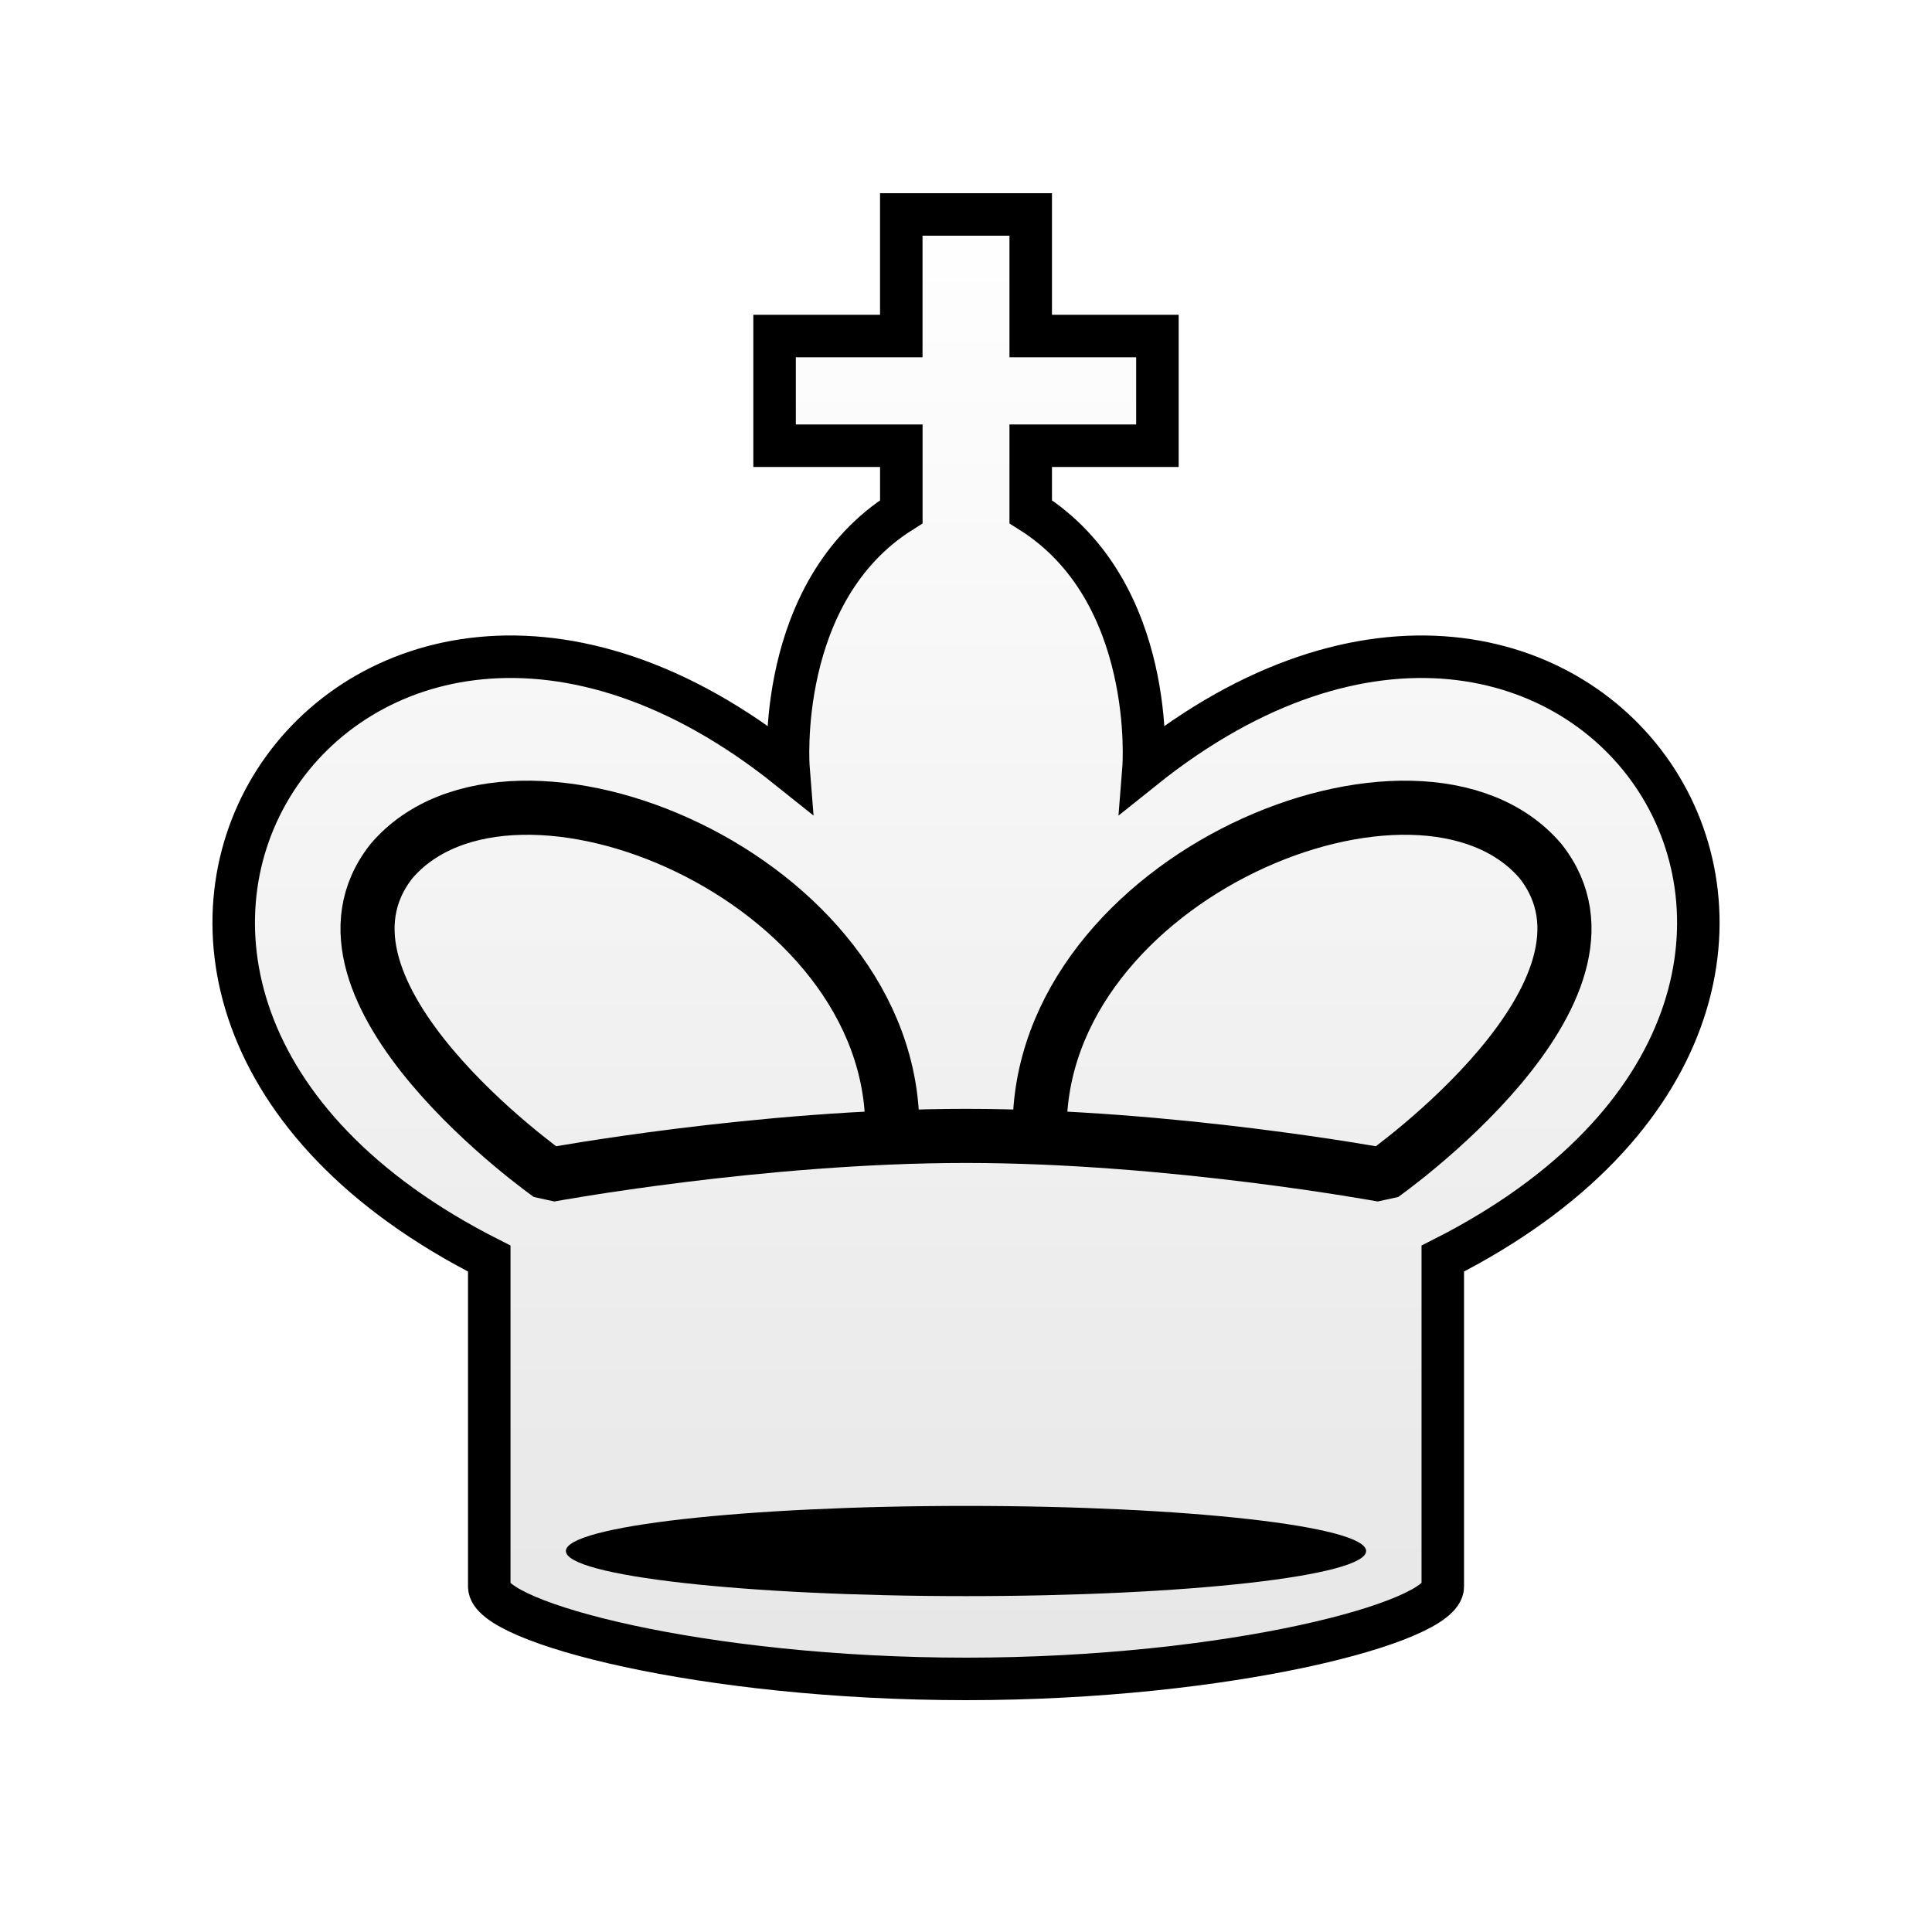
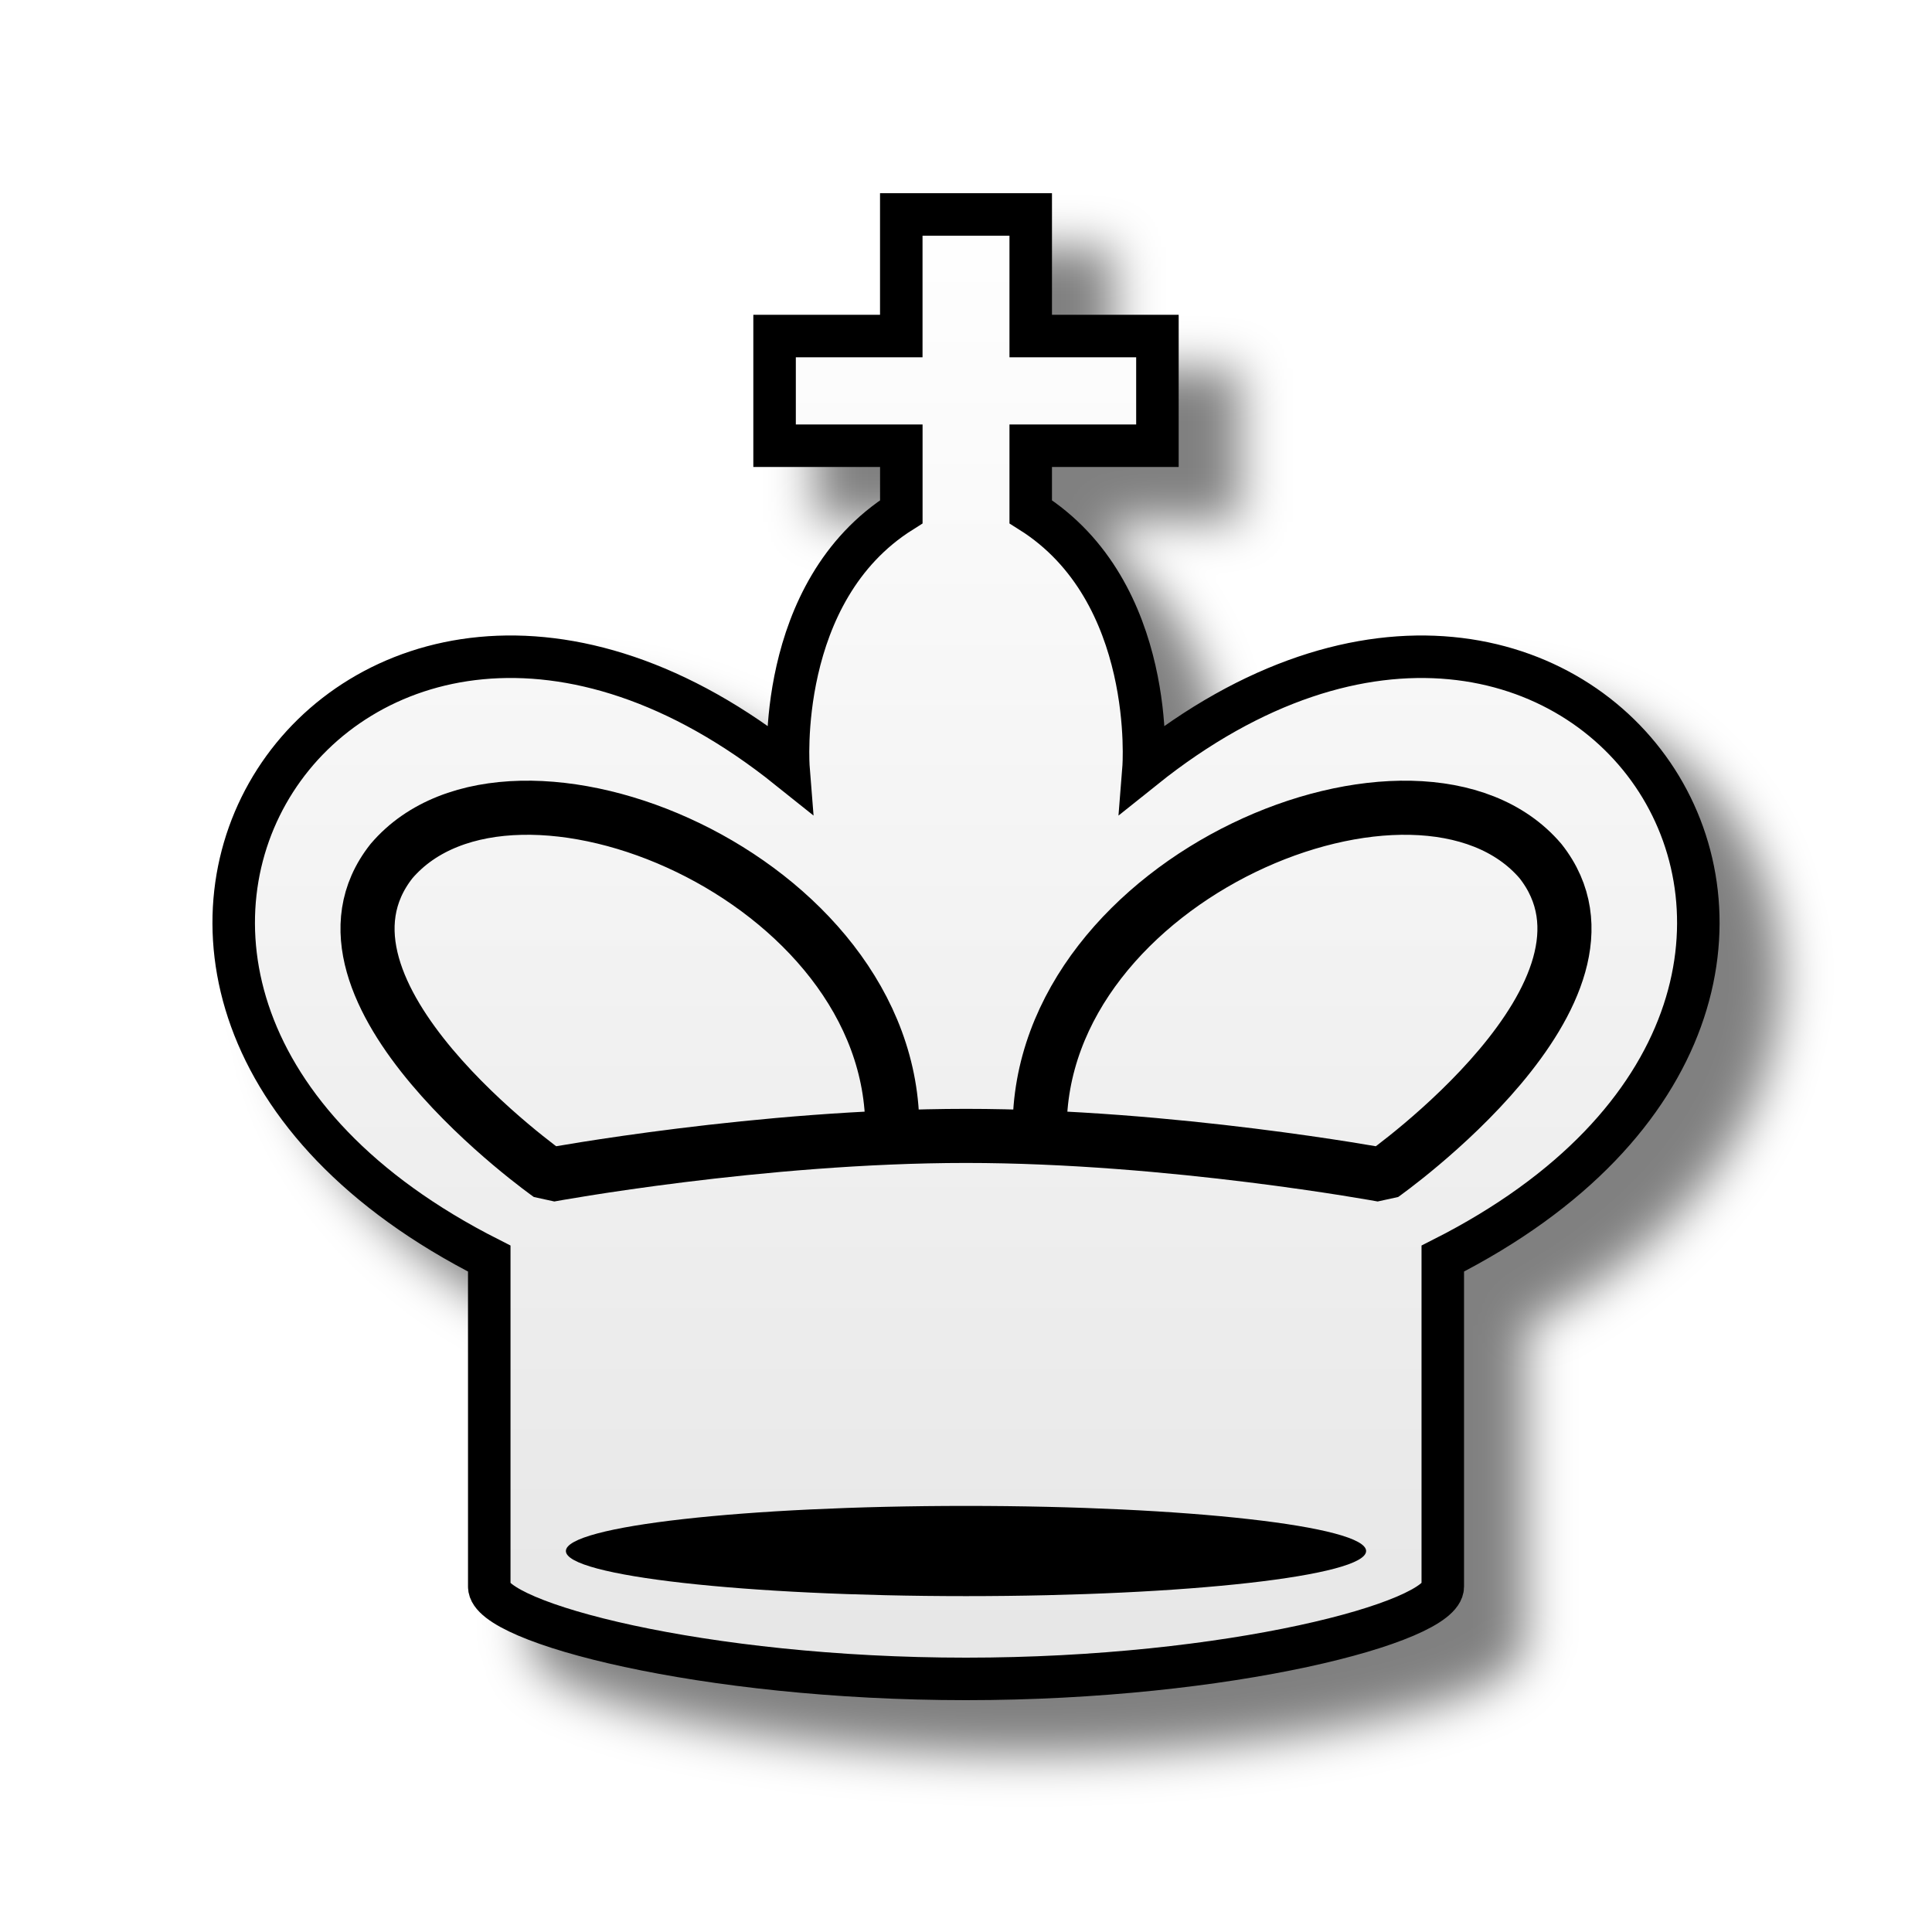
<svg xmlns="http://www.w3.org/2000/svg" width="50mm" height="50mm" clip-rule="evenodd" fill-rule="evenodd" image-rendering="optimizeQuality" shape-rendering="geometricPrecision" text-rendering="geometricPrecision" version="1.1" viewBox="0 0 50 50">
  <defs>
    <linearGradient id="linearGradient2981" x1="3501" x2="3501" y1="-2466" y2="-2428" gradientTransform="matrix(.99997 0 0 1.0271 -3475.9 2537.8)" gradientUnits="userSpaceOnUse">
      <stop stop-color="#fff" offset="0" />
      <stop stop-color="#e6e6e6" offset="1" />
    </linearGradient>
    <filter id="filter2813-0-1-2-9-2-3-7-2-3" color-interpolation-filters="sRGB">
      <feGaussianBlur result="blur" stdDeviation="0.01 0.01" />
    </filter>
+     <filter id="filter839" color-interpolation-filters="sRGB">
+       <feFlood flood-color="rgb(0,0,0)" flood-opacity=".498" result="flood" />
+       <feComposite in="flood" in2="SourceGraphic" operator="in" result="composite1" />
+       <feGaussianBlur in="composite1" result="blur" stdDeviation="0.6" />
+       <feOffset dx="1.6" dy="1.4" result="offset" />
+       <feComposite in="SourceGraphic" in2="offset" result="composite2" />
+     </filter>
  </defs>
-   <path d="m23.325 5.55v3.147h-3.279v2.838h3.28v1.709c-3.283 2.068-2.92 6.639-2.92 6.639-11.432-9.154-21.412 5.777-7.744 12.689v8.491c0 0.923 5.524 2.387 12.338 2.387 6.814 0 12.339-1.465 12.339-2.387v-8.491c13.668-6.913 3.688-21.842-7.744-12.689 0 0 0.363-4.571-2.92-6.639v-1.709h3.279v-2.838h-3.279v-3.147h-1.674z" clip-rule="evenodd" fill="url(#linearGradient2981)" fill-rule="evenodd" image-rendering="optimizeQuality" shape-rendering="geometricPrecision" stroke="#000" stroke-width="1.1" />
+   <path d="m23.325 5.55v3.147h-3.279v2.838h3.28v1.709c-3.283 2.068-2.92 6.639-2.92 6.639-11.432-9.154-21.412 5.777-7.744 12.689v8.491c0 0.923 5.524 2.387 12.338 2.387 6.814 0 12.339-1.465 12.339-2.387v-8.491c13.668-6.913 3.688-21.842-7.744-12.689 0 0 0.363-4.571-2.92-6.639v-1.709h3.279v-2.838h-3.279v-3.147h-1.674z" clip-rule="evenodd" fill="url(#linearGradient2981)" fill-rule="evenodd" filter="url(#filter839)" image-rendering="optimizeQuality" shape-rendering="geometricPrecision" stroke="#000" stroke-width="1.1" />
  <ellipse class="st15" transform="matrix(.32232 0 0 .41047 2.0905 -13.853)" cx="71.077" cy="131.54" rx="32.126" ry="2.844" clip-rule="evenodd" fill-rule="evenodd" filter="url(#filter2813-0-1-2-9-2-3-7-2-3)" image-rendering="optimizeQuality" shape-rendering="geometricPrecision" stroke-width=".727" />
  <path d="m26.907 29.266c-0.058-6.57 9.827-10.645 12.96-6.982 2.661 3.367-4.086 8.122-4.086 8.122s-5.463-1.009-10.781-1.009c-5.317 0-10.781 1.009-10.781 1.009s-6.747-4.755-4.086-8.122c3.133-3.663 13.018 0.411 12.96 6.982" fill="none" stroke="#000" stroke-linejoin="bevel" stroke-width="1.4" />
</svg>
